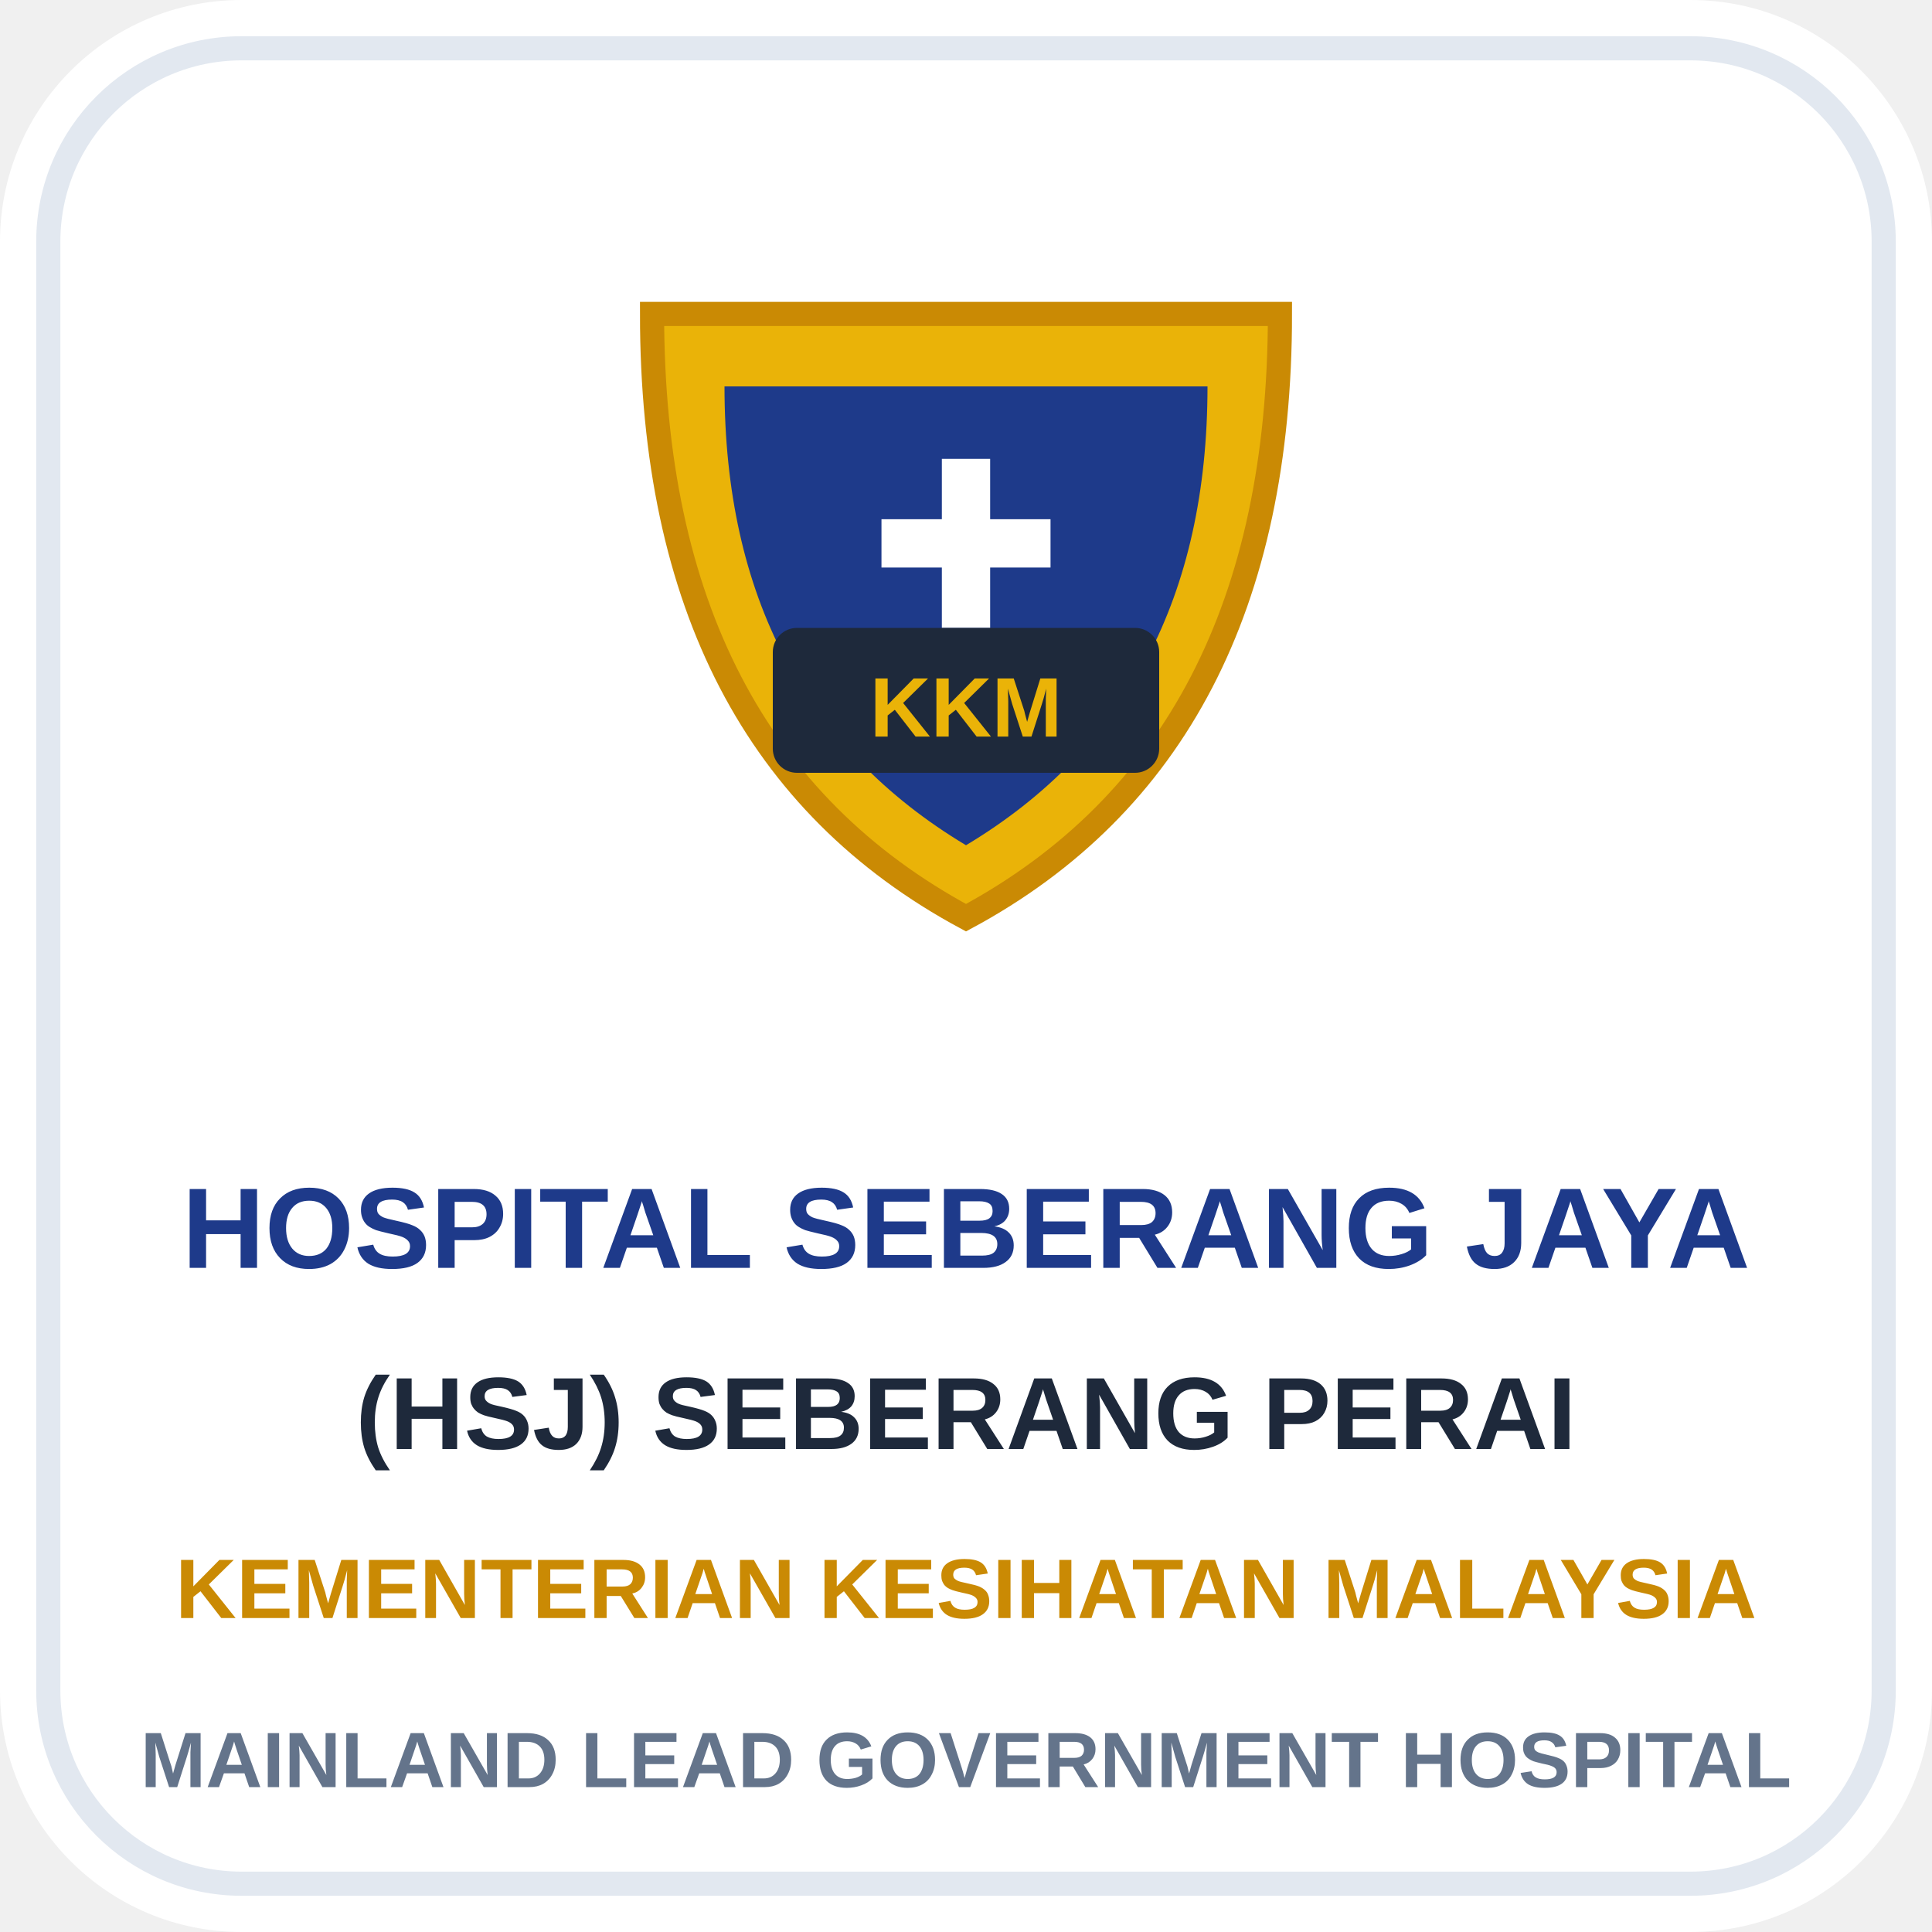
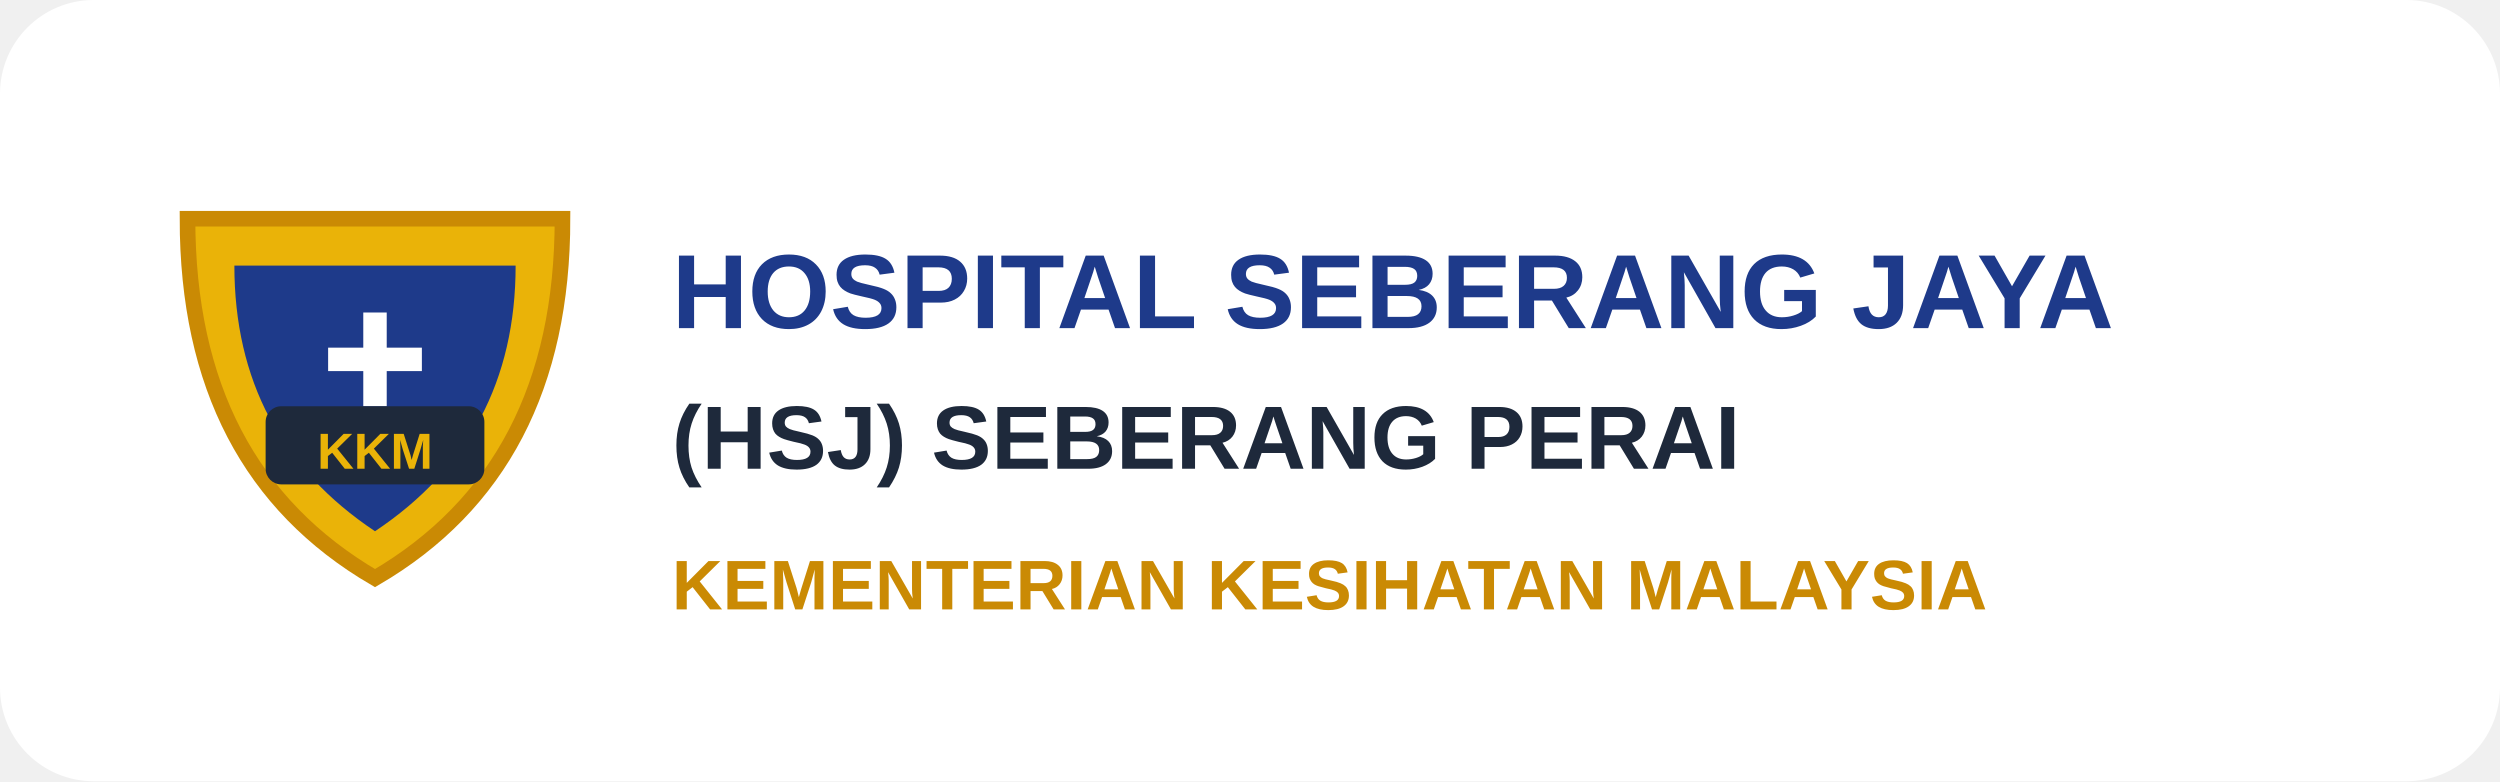
- <svg xmlns="http://www.w3.org/2000/svg" viewBox="0 0 160 160" width="160" height="160">
-   <rect width="160" height="160" rx="20" fill="#FFFFFF" />
-   <rect x="4" y="4" width="152" height="152" rx="16" fill="none" stroke="#E2E8F0" stroke-width="2" />
-   <g transform="translate(80, 50)">
-     <path d="M -26 -24 L 26 -24 Q 26 12 0 26 Q -26 12 -26 -24 Z" fill="#EAB308" stroke="#CA8A04" stroke-width="2" />
-     <path d="M -20 -18 L 20 -18 Q 20 8 0 20 Q -20 8 -20 -18 Z" fill="#1E3A8A" />
-     <rect x="-2" y="-12" width="4" height="14" fill="#FFFFFF" />
-     <rect x="-7" y="-7" width="14" height="4" fill="#FFFFFF" />
-     <rect x="-16" y="2" width="32" height="12" rx="2" fill="#1E293B" />
-     <text x="0" y="11" font-family="Arial, sans-serif" font-size="7" font-weight="900" fill="#EAB308" text-anchor="middle">KKM</text>
+ <svg xmlns="http://www.w3.org/2000/svg" viewBox="0 0 320 100" width="320" height="100">
+   <rect width="320" height="100" rx="12" fill="#FFFFFF" />
+   <g transform="translate(48, 50)">
+     <path d="M -24 -22 L 24 -22 Q 24 10 0 24 Q -24 10 -24 -22 Z" fill="#EAB308" stroke="#CA8A04" stroke-width="2" />
+     <path d="M -18 -16 L 18 -16 Q 18 6 0 18 Q -18 6 -18 -16 Z" fill="#1E3A8A" />
+     <rect x="-1.5" y="-10" width="3" height="12" fill="#FFFFFF" />
+     <rect x="-6" y="-5.5" width="12" height="3" fill="#FFFFFF" />
+     <rect x="-14" y="2" width="28" height="10" rx="2" fill="#1E293B" />
+     <text x="0" y="10" font-family="Arial, sans-serif" font-size="6.5" font-weight="900" fill="#EAB308" text-anchor="middle">KKM</text>
  </g>
-   <text x="80" y="105" font-family="Arial, sans-serif" font-size="9.5" font-weight="900" fill="#1E3A8A" text-anchor="middle">HOSPITAL SEBERANG JAYA</text>
-   <text x="80" y="120" font-family="Arial, sans-serif" font-size="8.5" font-weight="800" fill="#1E293B" text-anchor="middle">(HSJ) SEBERANG PERAI</text>
-   <text x="80" y="134" font-family="Arial, sans-serif" font-size="7" font-weight="700" fill="#CA8A04" text-anchor="middle">KEMENTERIAN KESIHATAN MALAYSIA</text>
-   <text x="80" y="148" font-family="Arial, sans-serif" font-size="6.5" font-weight="600" fill="#64748B" text-anchor="middle">MAINLAND LEAD GOVERNMENT HOSPITAL</text>
+   <text x="86" y="42" font-family="Arial, sans-serif" font-size="13.5" font-weight="900" fill="#1E3A8A">HOSPITAL SEBERANG JAYA</text>
+   <text x="86" y="60" font-family="Arial, sans-serif" font-size="11.5" font-weight="800" fill="#1E293B">(HSJ) SEBERANG PERAI</text>
+   <text x="86" y="78" font-family="Arial, sans-serif" font-size="9" font-weight="700" fill="#CA8A04">KEMENTERIAN KESIHATAN MALAYSIA</text>
</svg>
